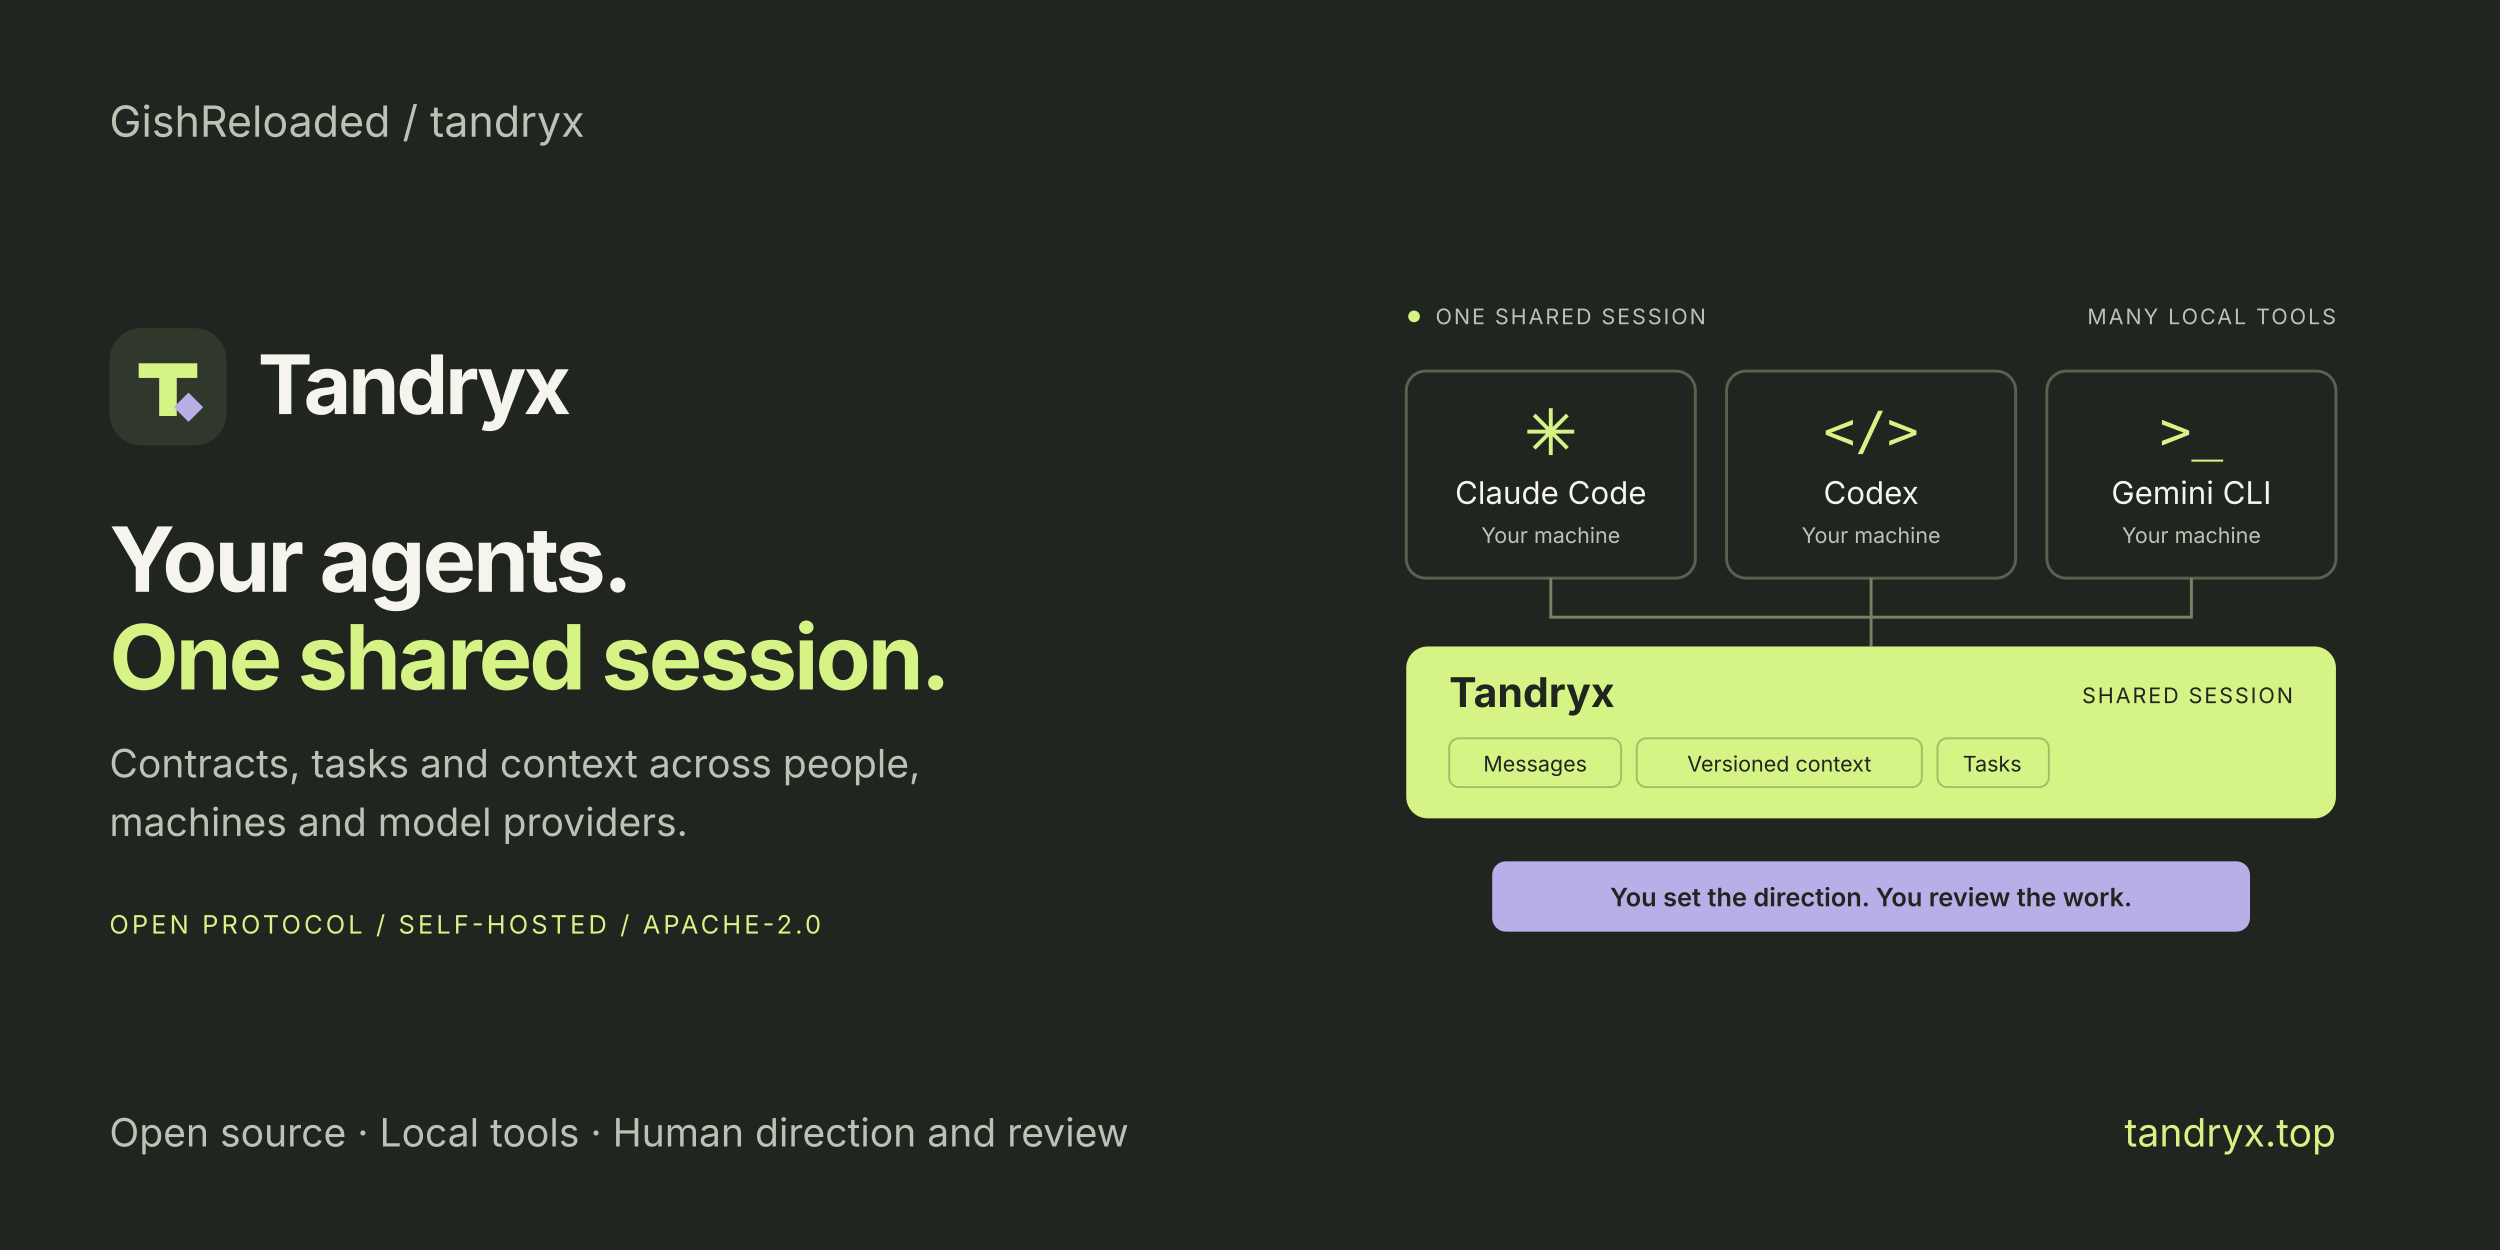
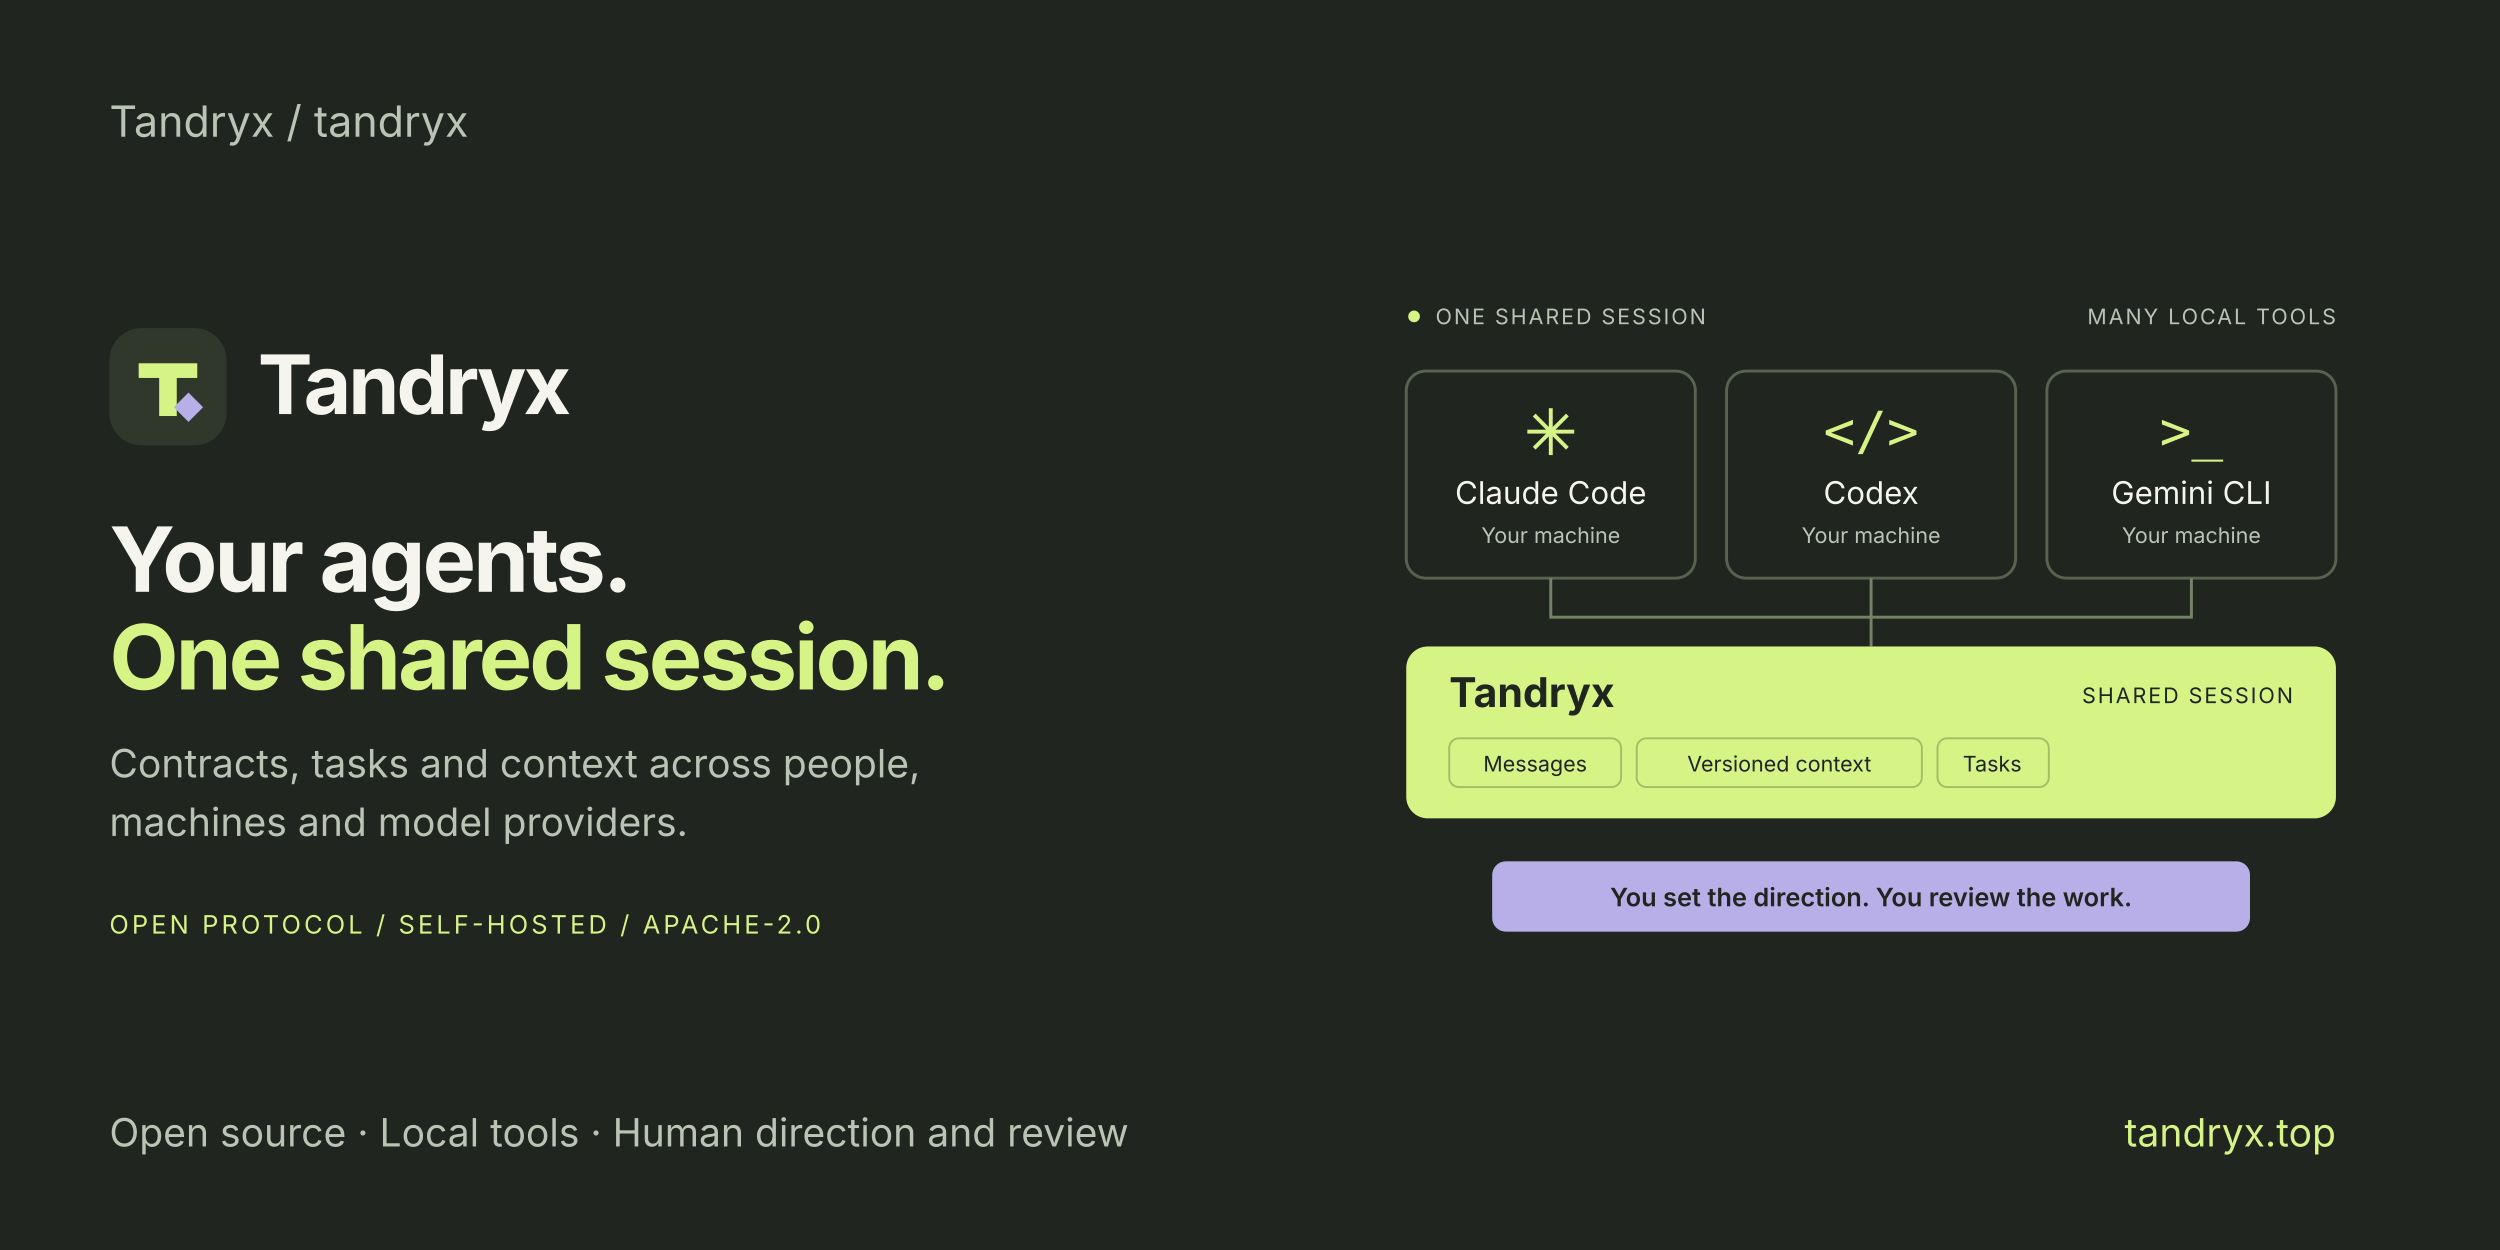
<svg xmlns="http://www.w3.org/2000/svg" width="1280" height="640" viewBox="0 0 1280 640" role="img" aria-labelledby="title desc">
  <rect width="1280" height="640" fill="#20251f" />
  <g transform="translate(0 120)">
    <rect width="1280" height="400" rx="20" fill="#20251f" />
    <g font-family="Segoe UI,Inter,Arial,sans-serif">
      <g transform="translate(56 48) scale(1.5)">
        <rect width="40" height="40" rx="11" fill="#30382b" />
        <path d="M10 12h20v5h-7v13h-6V17h-7z" fill="#d6f386" />
        <path d="m27 22 5 5-5 5-5-5z" fill="#b9afe8" />
      </g>
      <text x="132" y="92" fill="#f5f5ee" font-size="42" font-weight="700" letter-spacing="-1.5">Tandryx</text>
      <text x="56" y="183" fill="#f5f5ee" font-size="46" font-weight="650" letter-spacing="-1.5">Your agents.</text>
      <text x="56" y="233" fill="#d6f386" font-size="46" font-weight="650" letter-spacing="-1.5">One shared session.</text>
      <text x="56" y="278" fill="#bbc4b4" font-size="20">Contracts, tasks and context across people,</text>
      <text x="56" y="308" fill="#bbc4b4" font-size="20">machines and model providers.</text>
      <text x="56" y="358" fill="#d6f386" font-size="13" letter-spacing="1.6">OPEN PROTOCOL  /  SELF-HOSTED  /  APACHE-2.0</text>
      <circle cx="724" cy="42" r="3" fill="#d6f386" />
      <text x="735" y="46" fill="#bbc4b4" font-size="11" letter-spacing="1">ONE SHARED SESSION</text>
      <text x="1196" y="46" text-anchor="end" fill="#bbc4b4" font-size="11" letter-spacing="1">MANY LOCAL TOOLS</text>
      <g fill="#20251f" stroke="#59614f" stroke-width="1.5">
        <rect x="720" y="70" width="148" height="106" rx="10" />
        <rect x="884" y="70" width="148" height="106" rx="10" />
        <rect x="1048" y="70" width="148" height="106" rx="10" />
      </g>
      <g fill="none" stroke="#d6f386" stroke-width="2" transform="translate(794 101)">
        <path d="M-12 0h24M0-12v24M-8.5-8.5l17 17M-8.5 8.5l17-17" />
      </g>
      <g text-anchor="middle" fill="#d6f386" font-family="Consolas,monospace" font-size="27">
        <text x="958" y="110">&lt;/&gt;</text>
        <text x="1122" y="110">&gt;_</text>
      </g>
      <g text-anchor="middle" fill="#f5f5ee" font-size="16">
        <text x="794" y="138">Claude Code</text>
        <text x="958" y="138">Codex</text>
        <text x="1122" y="138">Gemini CLI</text>
      </g>
      <g text-anchor="middle" fill="#bbc4b4" font-size="11">
        <text x="794" y="158">Your machine</text>
        <text x="958" y="158">Your machine</text>
        <text x="1122" y="158">Your machine</text>
      </g>
      <path d="M794 176v20h328v-20M958 176v35" fill="none" stroke="#748265" stroke-width="1.5" />
      <rect x="720" y="211" width="476" height="88" rx="11" fill="#d6f386" />
      <text x="742" y="242" fill="#20251f" font-size="21" font-weight="700">Tandryx</text>
      <text x="1174" y="240" text-anchor="end" fill="#20251f" font-size="11" letter-spacing="1">SHARED SESSION</text>
      <g fill="none" stroke="#a5bd67">
        <rect x="742" y="258" width="88" height="25" rx="5" />
        <rect x="838" y="258" width="146" height="25" rx="5" />
        <rect x="992" y="258" width="57" height="25" rx="5" />
      </g>
      <g fill="#20251f" text-anchor="middle" font-size="11">
        <text x="786" y="275">Messages</text>
        <text x="911" y="275">Versioned context</text>
        <text x="1020" y="275">Tasks</text>
      </g>
      <rect x="764" y="321" width="388" height="36" rx="7" fill="#b9afe8" />
      <text x="958" y="344" text-anchor="middle" fill="#20251f" font-size="13" font-weight="600">You set the direction. You review the work.</text>
    </g>
  </g>
  <g font-family="Segoe UI,Inter,Arial,sans-serif" fill="#bbc4b4">
-     <text x="56" y="70" font-size="22">GishReloaded / tandryx</text>
+     <text x="56" y="70" font-size="22">Tandryx / tandryx</text>
    <text x="56" y="587" font-size="20">Open source · Local tools · Human direction and review</text>
    <text x="1196" y="587" text-anchor="end" font-size="20" fill="#d6f386">tandryx.top</text>
  </g>
</svg>
